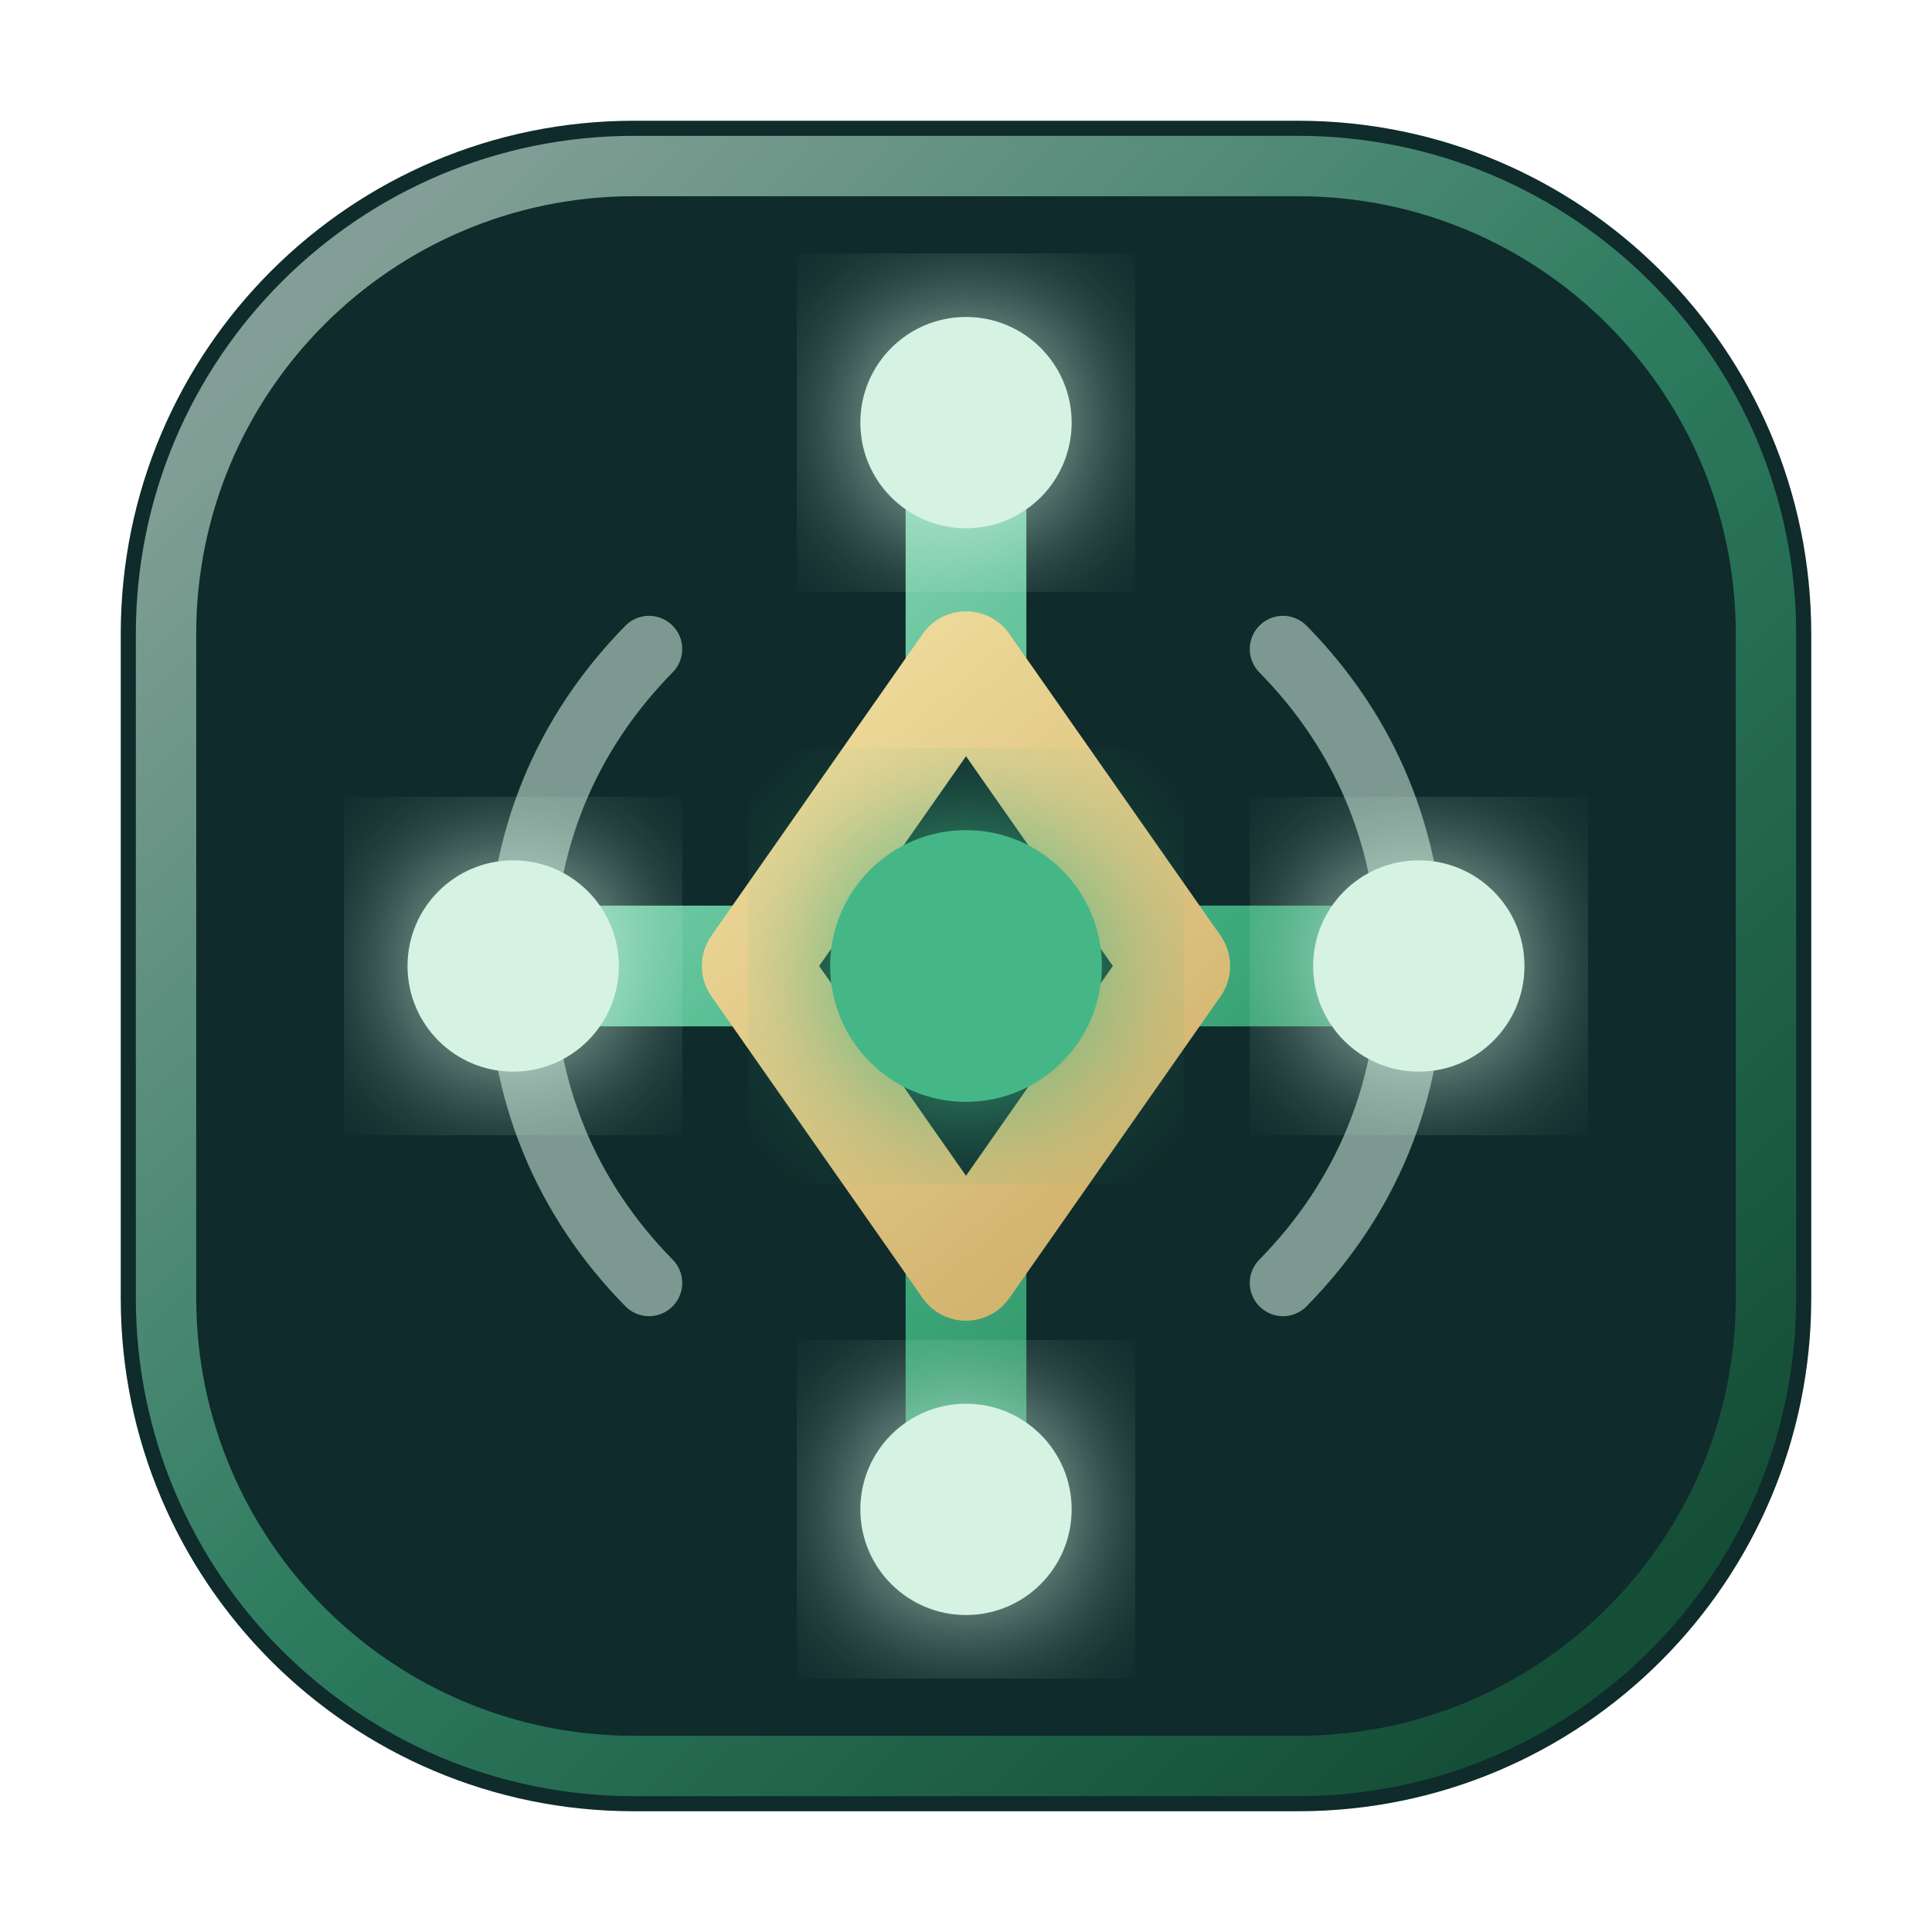
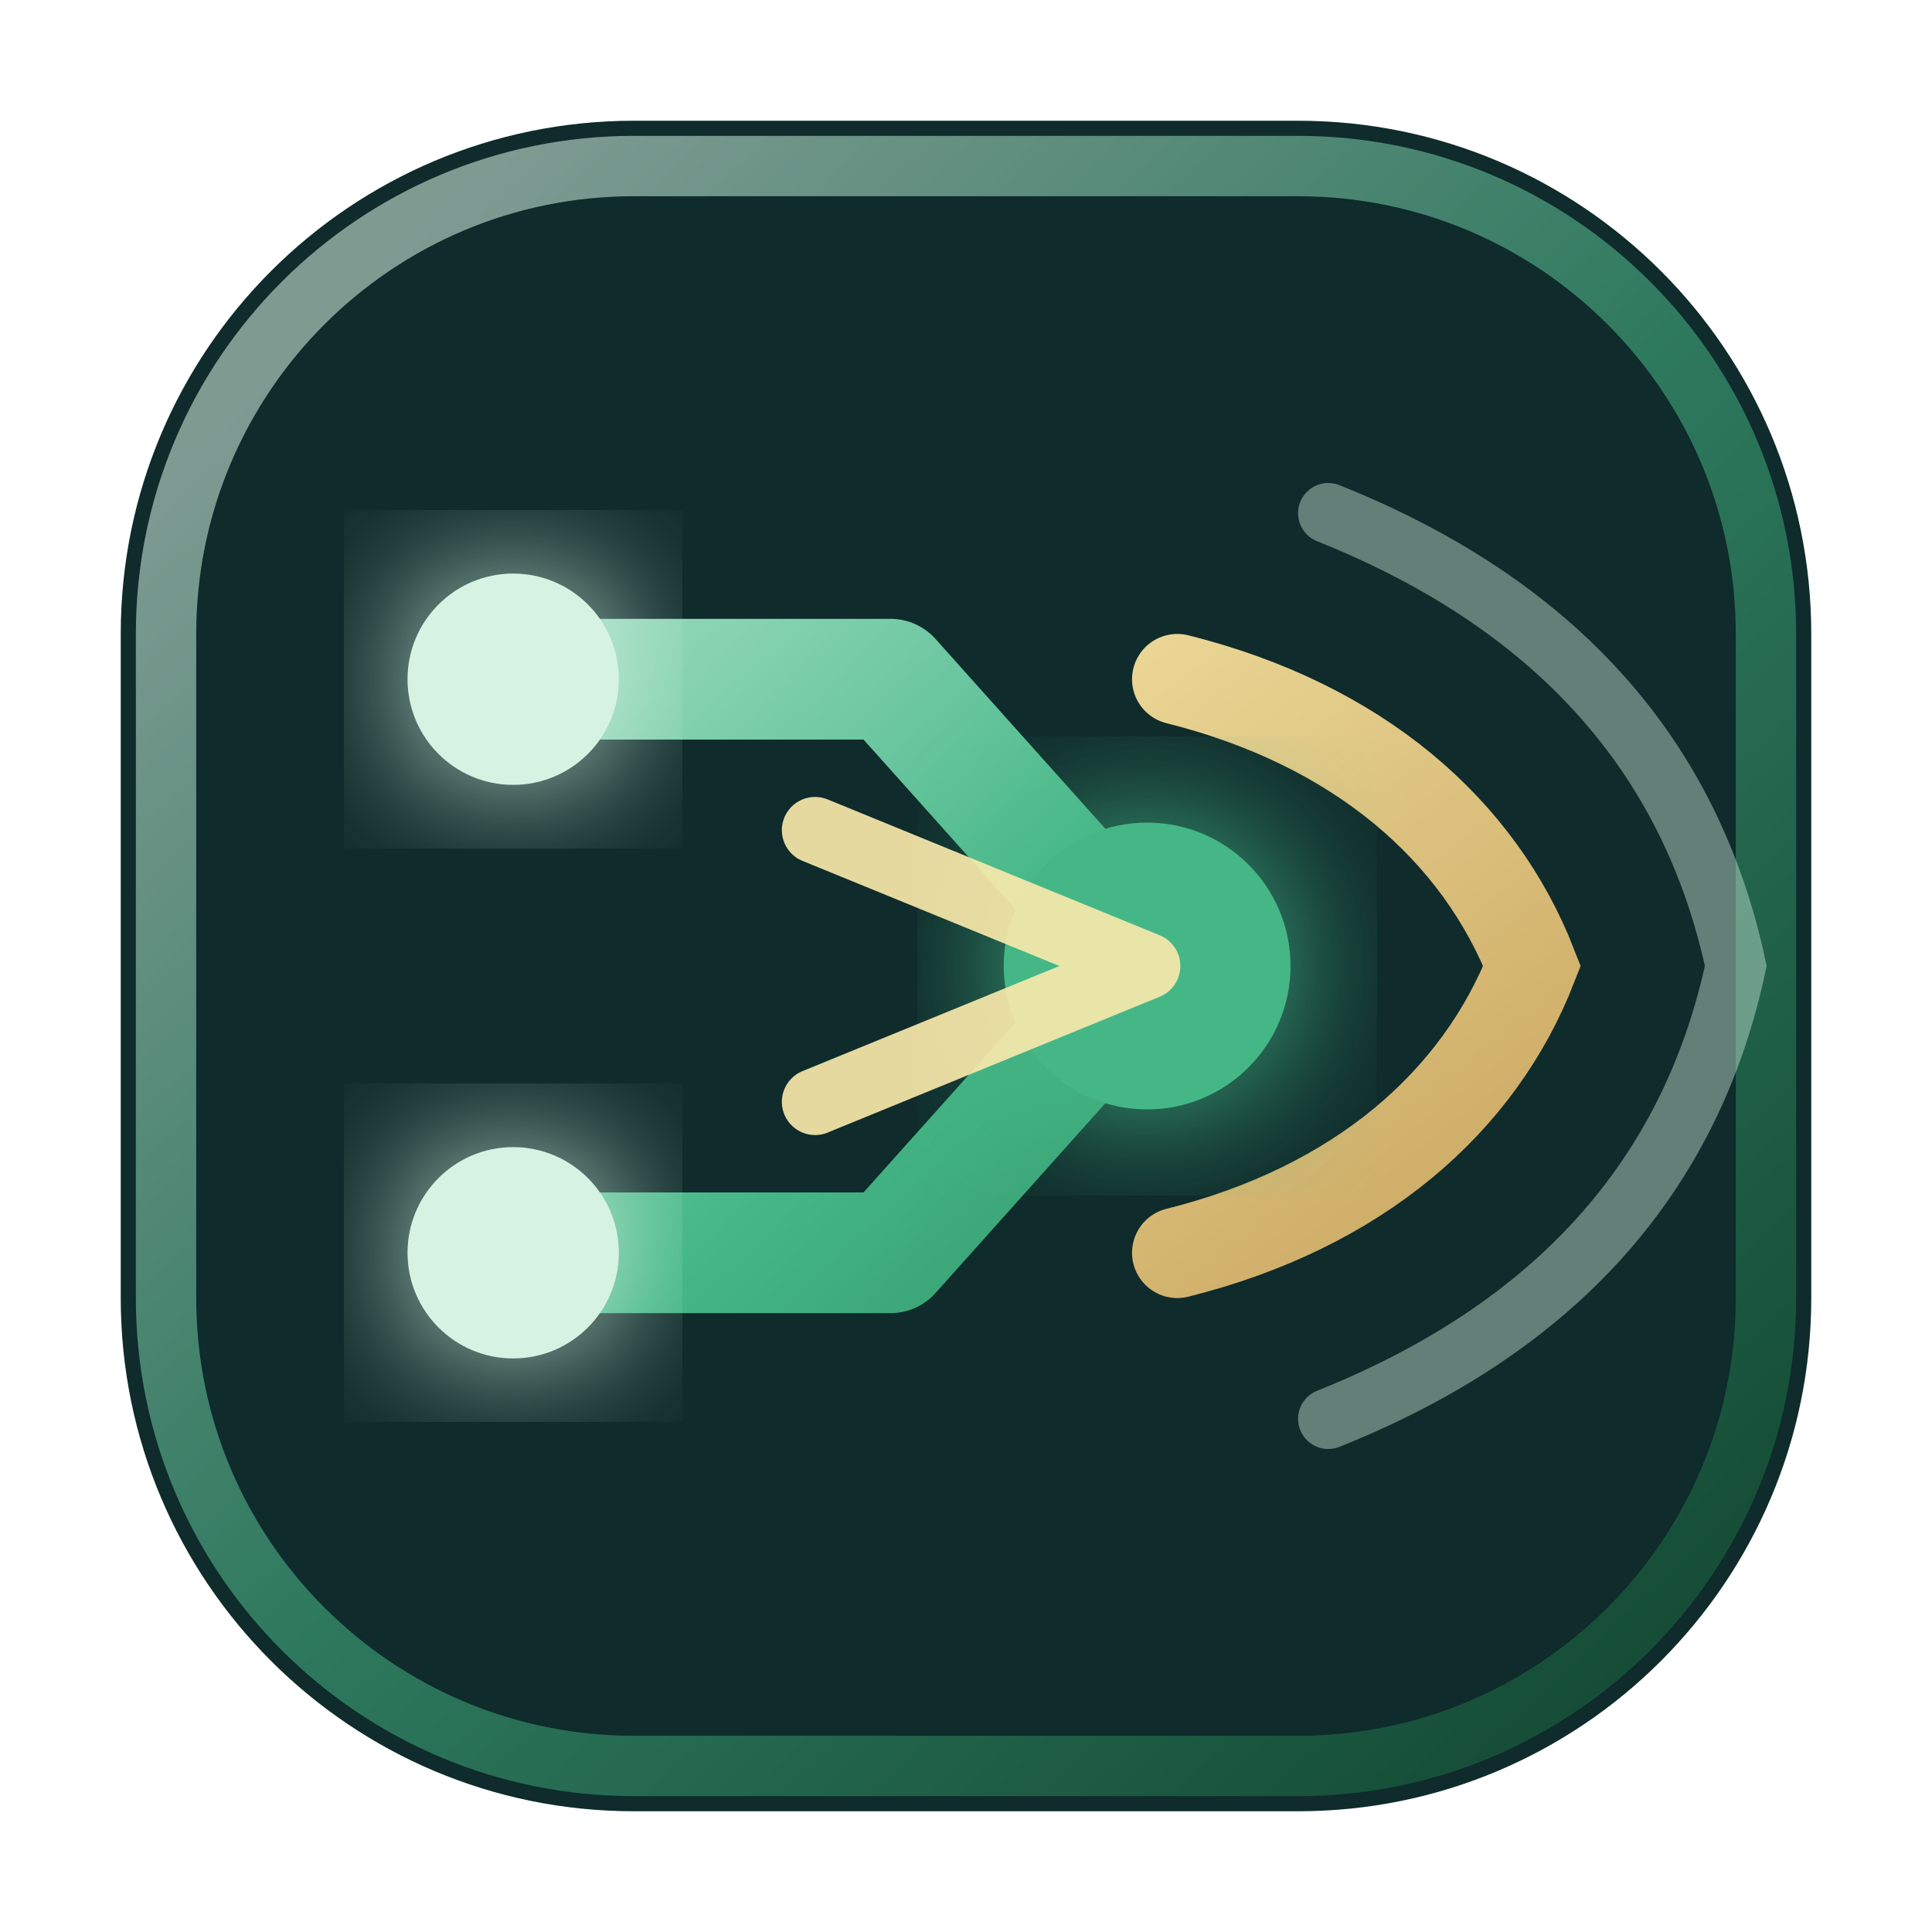
<svg xmlns="http://www.w3.org/2000/svg" width="128" height="128" viewBox="0 0 128 128" fill="none">
  <defs>
-     <linearGradient id="jade" x1="22" x2="106" y1="20" y2="108" gradientUnits="userSpaceOnUse">
+     <linearGradient id="jade" x1="23" x2="108" y1="20" y2="110" gradientUnits="userSpaceOnUse">
      <stop stop-color="#D5F2E3" />
      <stop offset="0.5" stop-color="#45B787" />
      <stop offset="1" stop-color="#1A6840" />
    </linearGradient>
-     <linearGradient id="gold" x1="42" x2="86" y1="38" y2="90" gradientUnits="userSpaceOnUse">
+     <linearGradient id="gold" x1="52" x2="94" y1="38" y2="92" gradientUnits="userSpaceOnUse">
      <stop stop-color="#F7E8AA" />
      <stop offset="1" stop-color="#C8A45D" />
    </linearGradient>
    <filter id="glow" x="-30%" y="-30%" width="160%" height="160%" color-interpolation-filters="sRGB">
-       <feGaussianBlur stdDeviation="5" result="blur" />
+       <feGaussianBlur stdDeviation="5.2" result="blur" />
      <feMerge>
        <feMergeNode in="blur" />
        <feMergeNode in="SourceGraphic" />
      </feMerge>
    </filter>
  </defs>
  <rect x="8" y="8" width="112" height="112" rx="34" fill="#0B1F24" />
  <rect x="8" y="8" width="112" height="112" rx="34" fill="#45B787" fill-opacity="0.08" />
-   <rect x="11" y="11" width="106" height="106" rx="31" stroke="url(#jade)" stroke-width="4" stroke-opacity="0.58" />
-   <path d="M34 64H50" stroke="url(#jade)" stroke-width="8" stroke-linecap="round" />
-   <path d="M78 64H94" stroke="url(#jade)" stroke-width="8" stroke-linecap="round" />
-   <path d="M64 28V44" stroke="url(#jade)" stroke-width="8" stroke-linecap="round" />
-   <path d="M64 84V100" stroke="url(#jade)" stroke-width="8" stroke-linecap="round" />
-   <path d="M50 64L64 44L78 64L64 84L50 64Z" stroke="url(#gold)" stroke-width="7" stroke-linejoin="round" />
-   <circle cx="34" cy="64" r="7" fill="#D5F2E3" filter="url(#glow)" />
-   <circle cx="94" cy="64" r="7" fill="#D5F2E3" filter="url(#glow)" />
-   <circle cx="64" cy="28" r="7" fill="#D5F2E3" filter="url(#glow)" />
-   <circle cx="64" cy="100" r="7" fill="#D5F2E3" filter="url(#glow)" />
-   <circle cx="64" cy="64" r="9" fill="#45B787" filter="url(#glow)" />
-   <path d="M43 43C37.5 48.6 34.5 55.7 34.5 64C34.5 72.3 37.5 79.4 43 85" stroke="#D5F2E3" stroke-width="4.4" stroke-linecap="round" opacity="0.55" />
-   <path d="M85 43C90.5 48.6 93.5 55.7 93.5 64C93.5 72.3 90.5 79.4 85 85" stroke="#D5F2E3" stroke-width="4.4" stroke-linecap="round" opacity="0.55" />
+   <rect x="11" y="11" width="106" height="106" rx="31" stroke="url(#jade)" stroke-width="4" stroke-opacity="0.56" />
+   <path d="M34 45H59L76 64L59 83H34" stroke="url(#jade)" stroke-width="8" stroke-linecap="round" stroke-linejoin="round" />
+   <path d="M78 45C90 48 98 55 101.5 64C98 73 90 80 78 83" stroke="url(#gold)" stroke-width="6" stroke-linecap="round" />
+   <path d="M88 34C103 40 112 50 115 64C112 78 103 88 88 94" stroke="#D5F2E3" stroke-width="4" stroke-linecap="round" opacity="0.42" />
+   <circle cx="34" cy="45" r="7" fill="#D5F2E3" filter="url(#glow)" />
+   <circle cx="34" cy="83" r="7" fill="#D5F2E3" filter="url(#glow)" />
+   <circle cx="76" cy="64" r="9.5" fill="#45B787" filter="url(#glow)" />
+   <path d="M54 55L76 64L54 73" stroke="#F7E8AA" stroke-width="4.4" stroke-linecap="round" stroke-linejoin="round" opacity="0.92" />
</svg>
